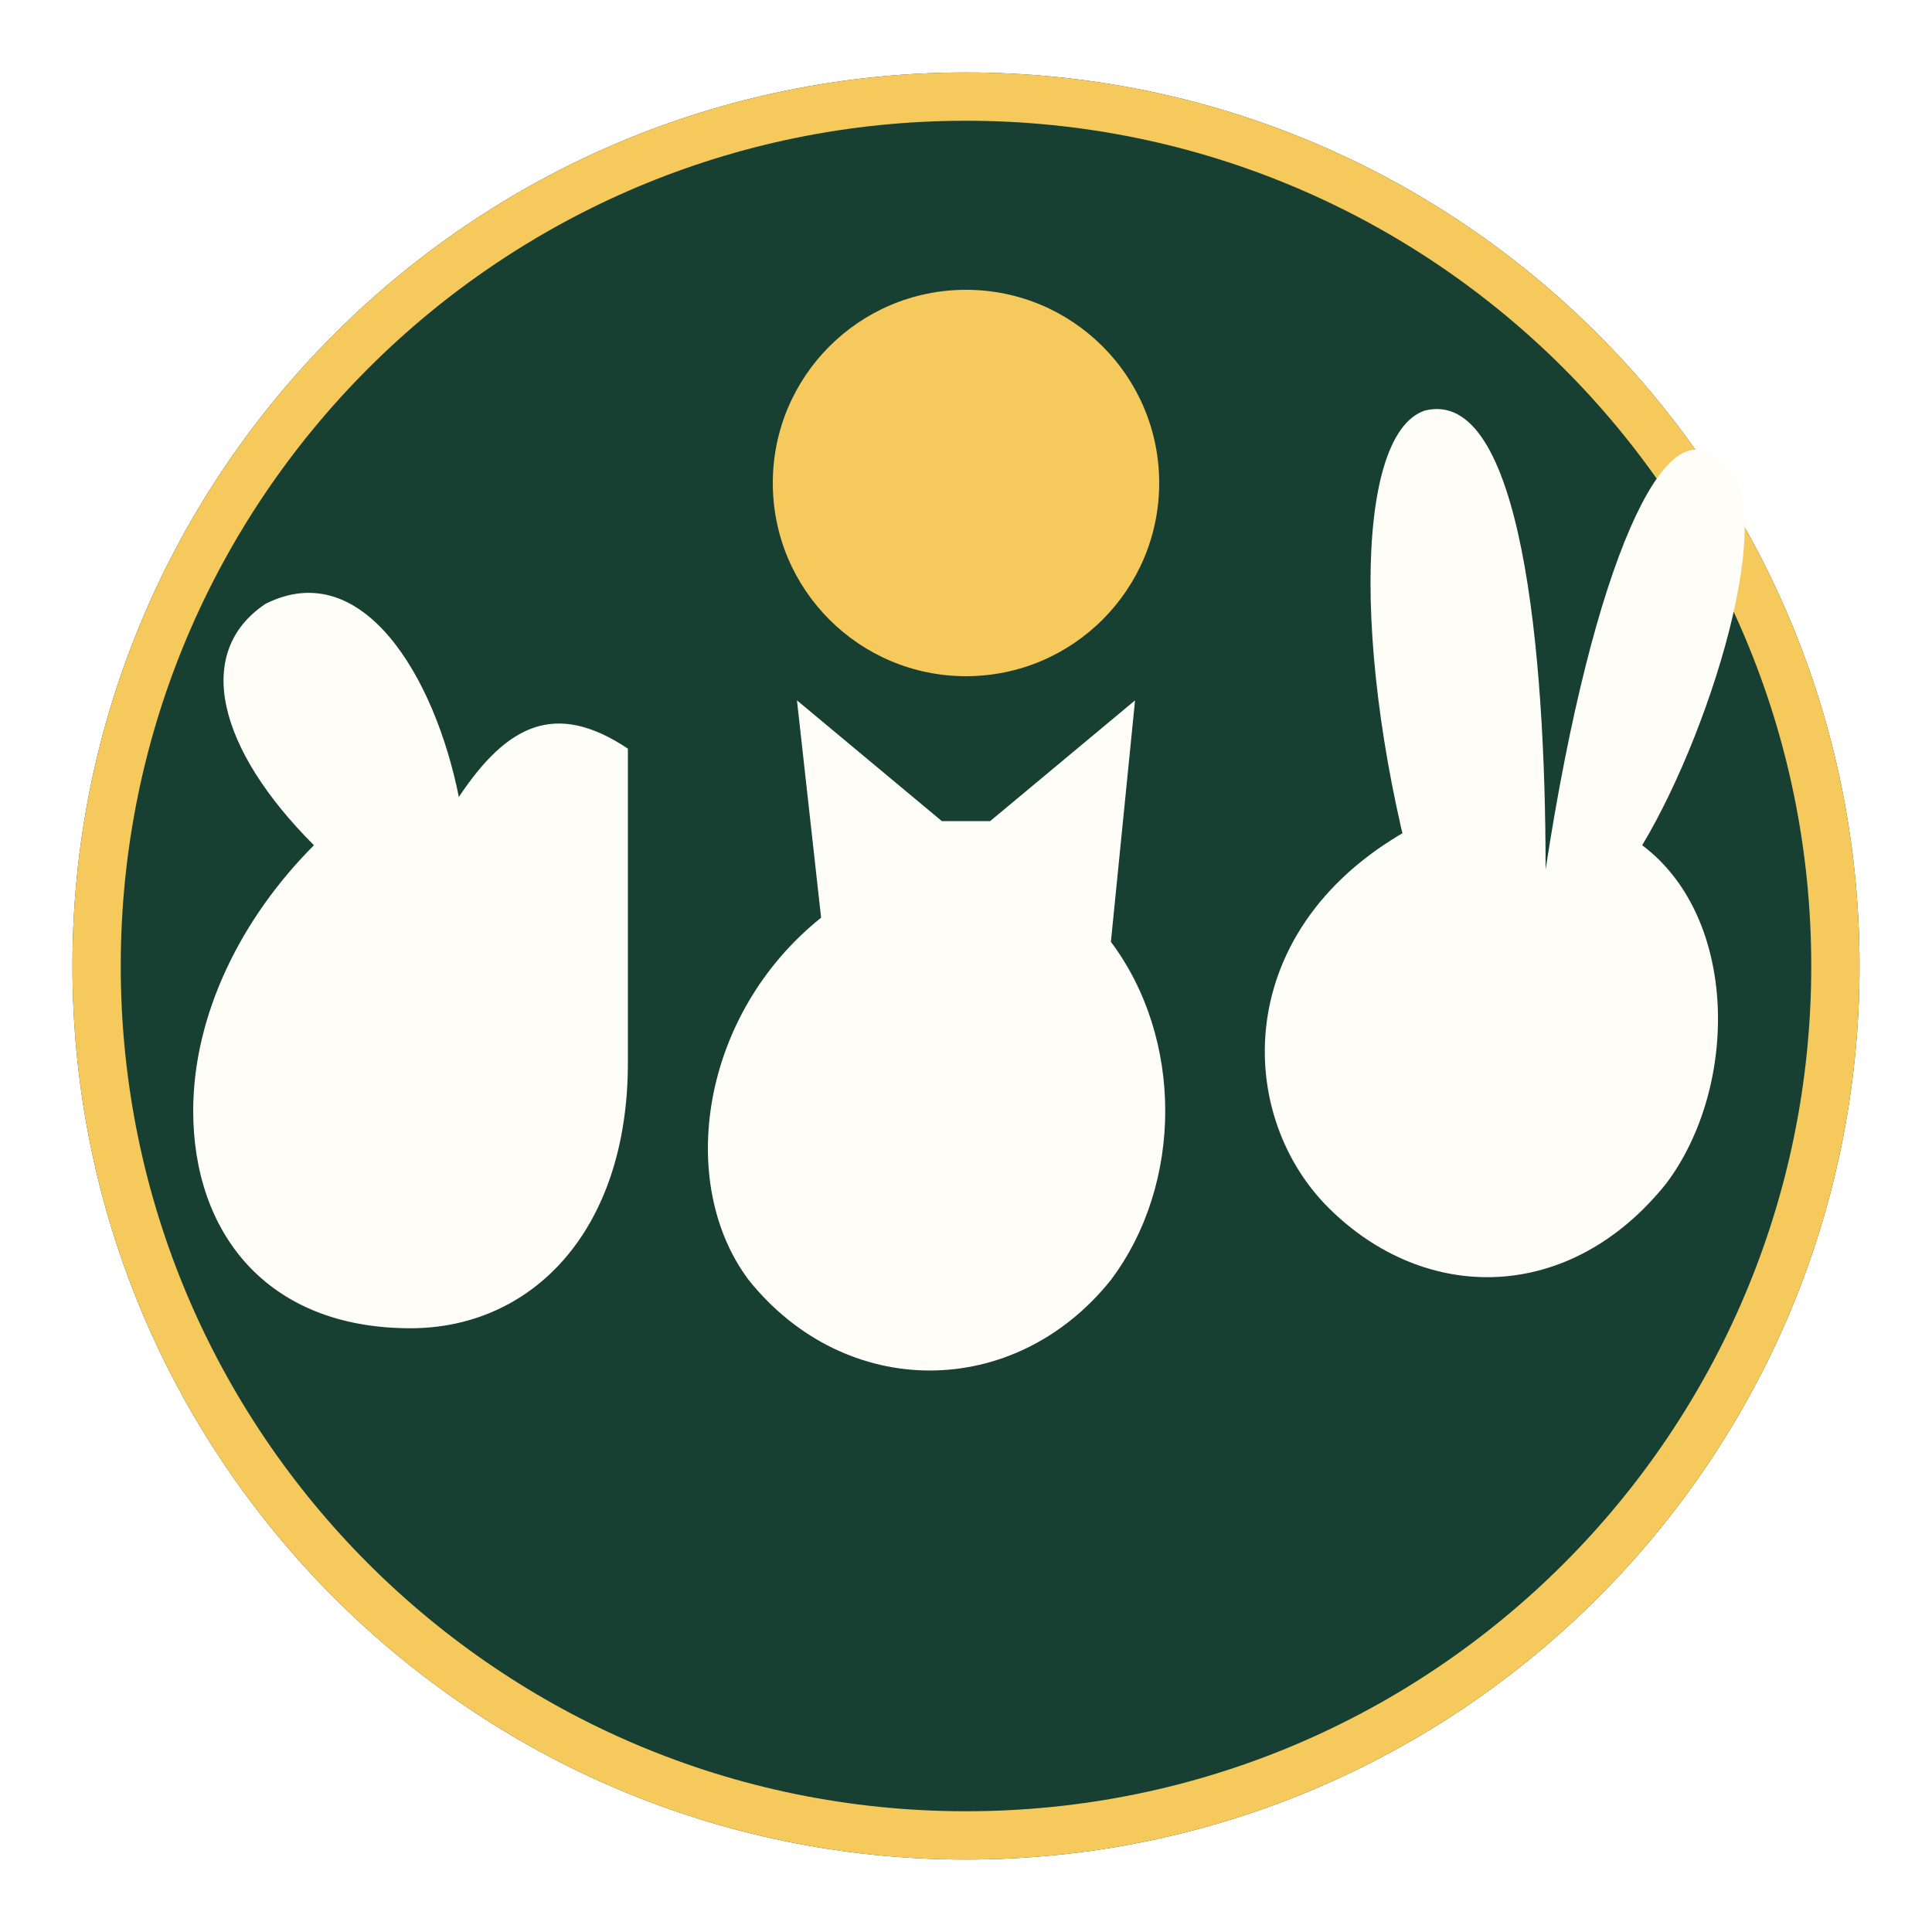
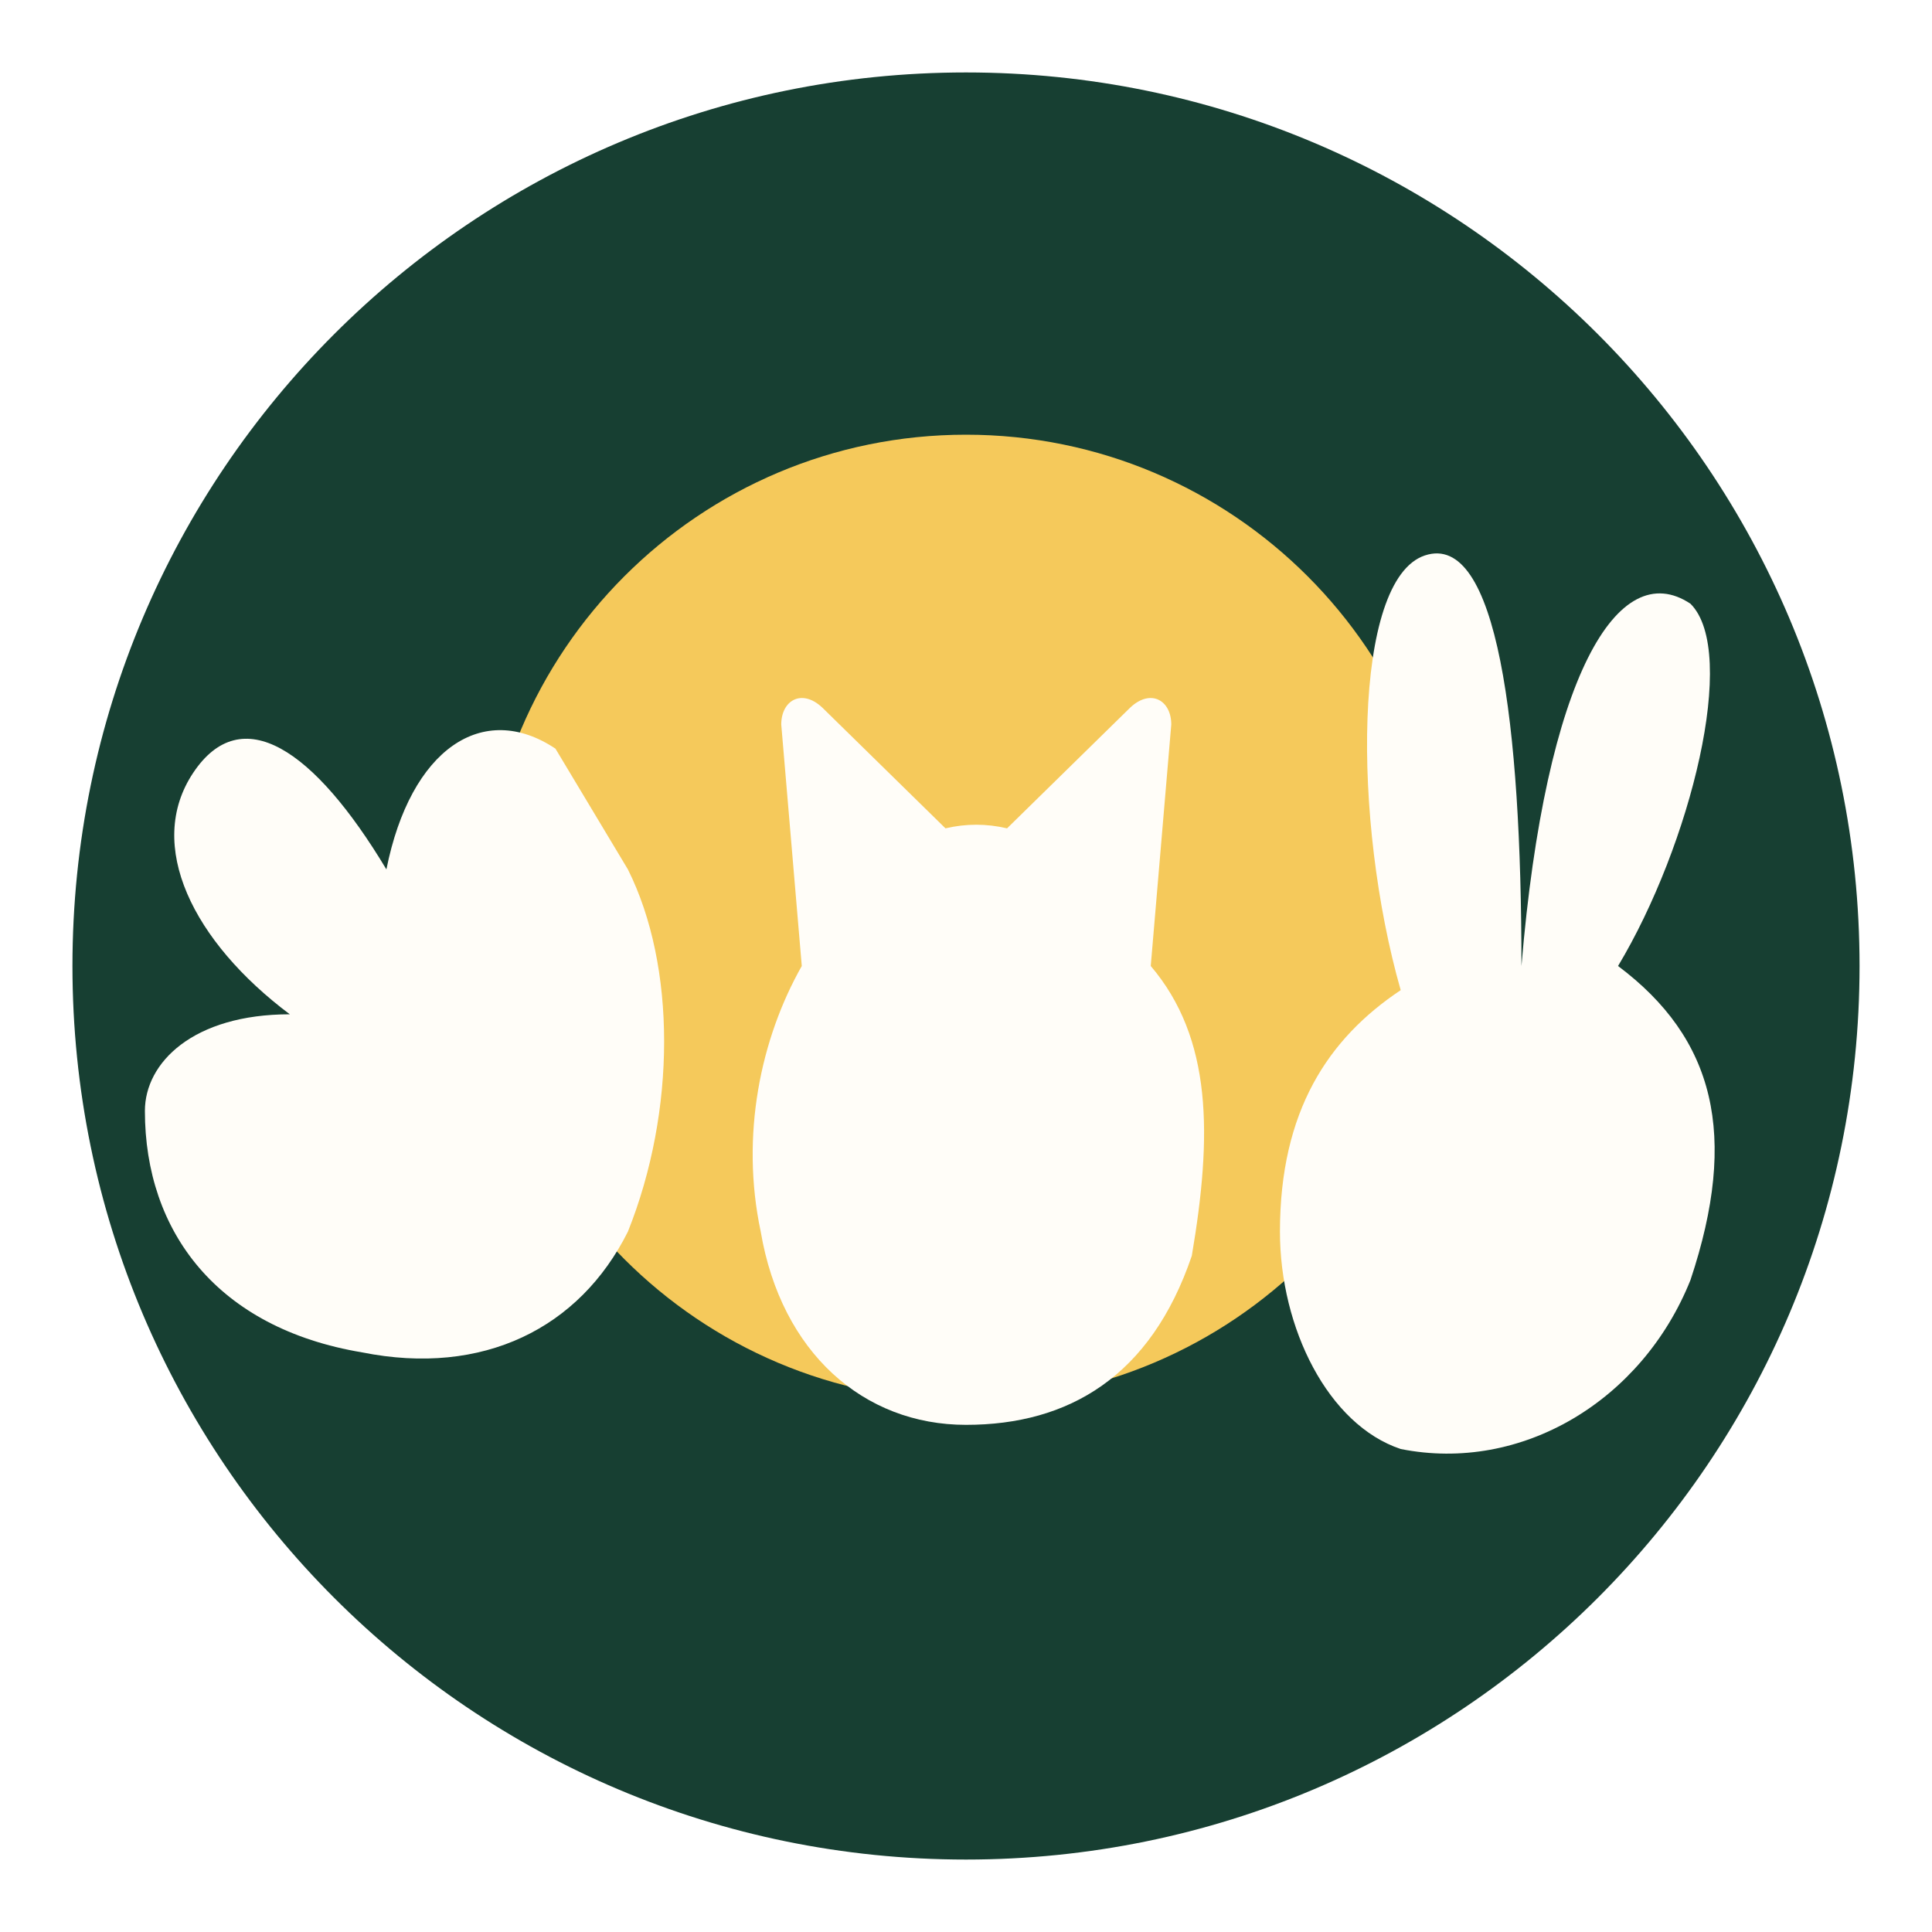
<svg xmlns="http://www.w3.org/2000/svg" viewBox="0 0 80 80">
  <circle cx="40" cy="40" r="37" fill="#173f32" />
-   <circle cx="40" cy="40" r="36" fill="none" stroke="#f5c95b" stroke-width="2" />
-   <circle cx="40" cy="20" r="8" fill="#f5c95b" />
-   <path d="M13 35c-4-4-5-8-2-10 4-2 7 3 8 8 2-3 4-4 7-2v13c0 7-4 11-9 11-6 0-9-4-9-9 0-4 2-8 5-11z" fill="#fffdf8" />
-   <path d="m34 38-1-9 6 5h2l6-5-1 10c3 4 3 10 0 14-4 5-11 5-15 0-3-4-2-11 3-15z" fill="#fffdf8" />
-   <path d="M59 38c-3-10-3-20 0-21 4-1 5 10 5 19 2-13 5-19 7-17 3 1 0 11-3 16 4 3 4 10 1 14-4 5-10 5-14 1-4-4-4-12 4-16z" fill="#fffdf8" />
+   <circle cx="40" cy="38" r="20" fill="#f5c95b" />
+   <path d="M12 42c-4-3-6-7-4-10 2-3 5-1 8 4 1-5 4-7 7-5l3 5c2 4 2 10 0 15-2 4-6 6-11 5-6-1-9-5-9-10 0-2 2-4 6-4z" fill="#fffdf8" />
+   <path d="m32 40-1-10c0-1 1-1.5 2-.7l6 5c1-.2 2-.2 3 0l6-5c1-.8 2-.3 2 .7l-1 10c3 3 3 7 2 12-2 5-6 7-11 7s-9-3-10-8c-1-4 0-8 2-11z" fill="#fffdf8" transform="translate(6 0) scale(.85 1)" />
+   <path d="M58 41c-2-7-2-17 1-18 3-1 4 7 4 17 1-12 4-17 7-15 2 2 0 10-3 15 4 3 5 7 3 13-2 5-7 8-12 7-3-1-5-5-5-9 0-5 2-8 5-10z" fill="#fffdf8" />
</svg>
